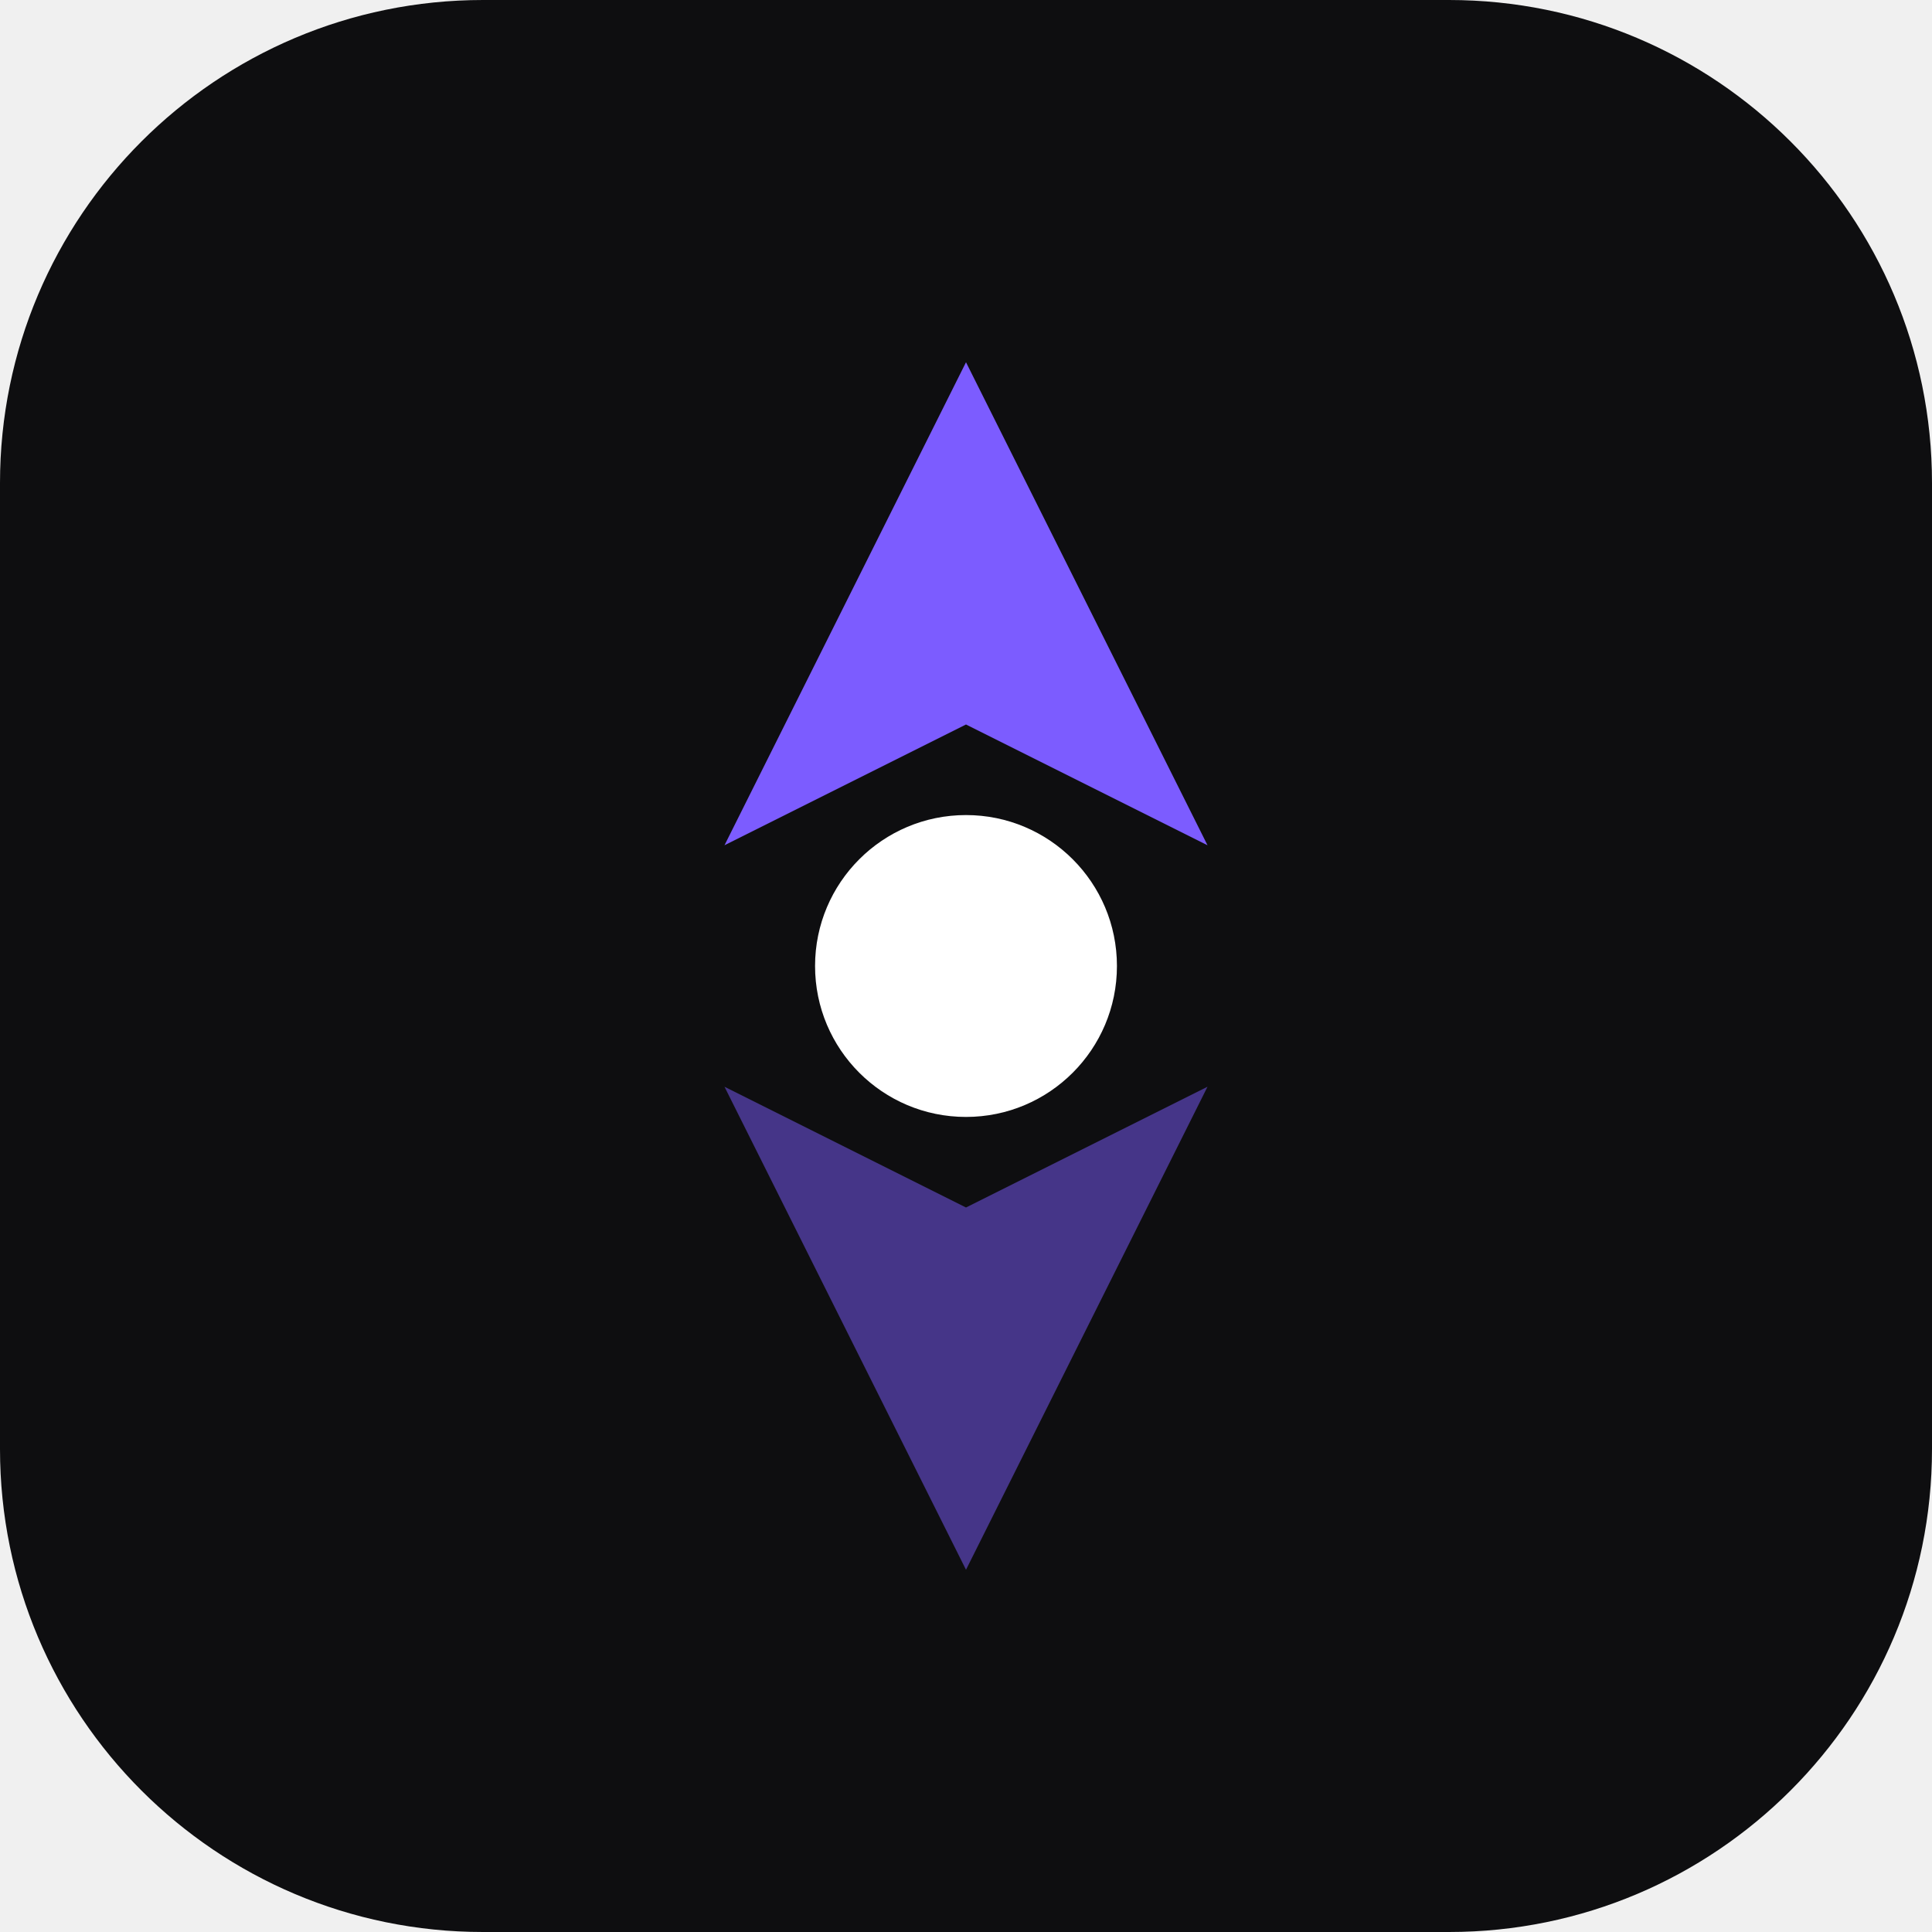
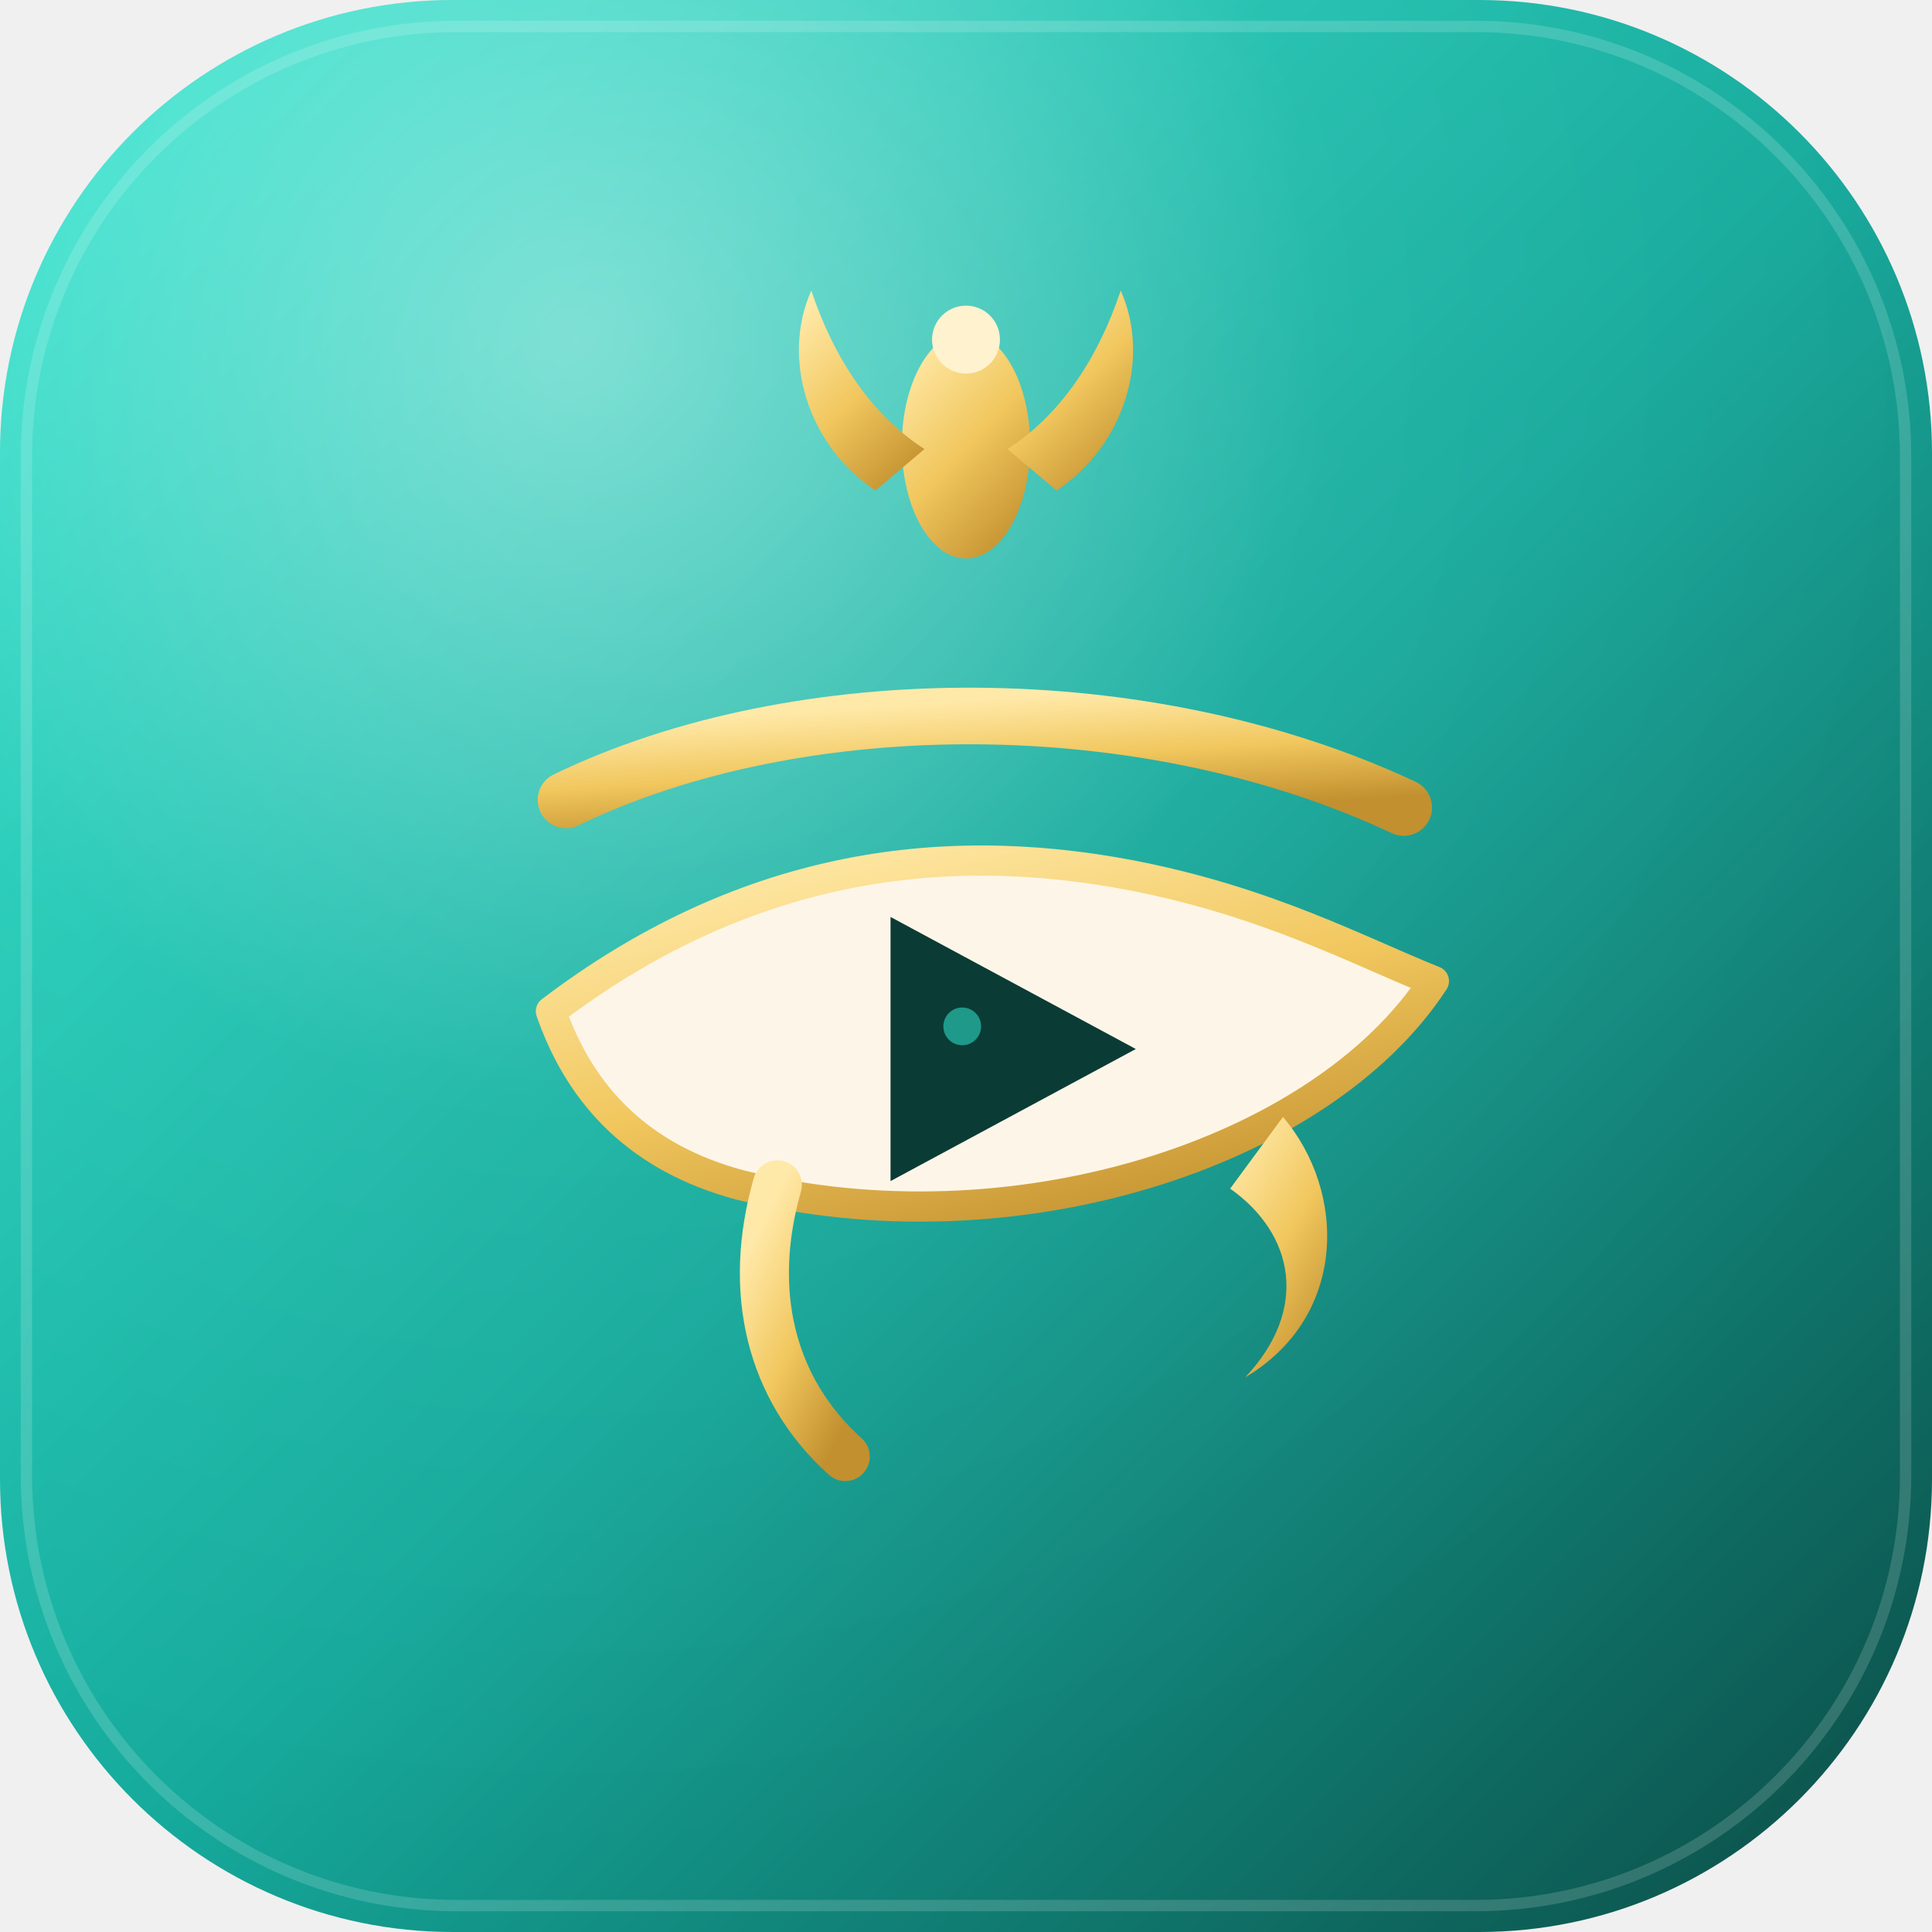
- <svg xmlns="http://www.w3.org/2000/svg" viewBox="0 0 64 64" fill="none">
-   <rect width="64" height="64" rx="16" fill="#0e0e10" />
-   <path d="M32 12 L40 28 L32 24 L24 28 Z" fill="#7c5cff" />
-   <path d="M32 52 L24 36 L32 40 L40 36 Z" fill="#7c5cff" opacity="0.5" />
-   <circle cx="32" cy="32" r="5" fill="#fff" />
+ <svg xmlns="http://www.w3.org/2000/svg" viewBox="0 0 512 512" role="img" aria-label="Osiris Watch">
+   <defs>
+     <linearGradient id="osirisG" x1="0" y1="0" x2="1" y2="1">
+       <stop offset="0" stop-color="#2ee6cf" />
+       <stop offset="0.52" stop-color="#15a99b" />
+       <stop offset="1" stop-color="#0b4a44" />
+     </linearGradient>
+     <linearGradient id="osirisGold" x1="0.2" y1="0" x2="0.8" y2="1">
+       <stop offset="0" stop-color="#ffe9a8" />
+       <stop offset="0.5" stop-color="#f1c75e" />
+       <stop offset="1" stop-color="#c2902f" />
+     </linearGradient>
+     <radialGradient id="osirisShine" cx="0.3" cy="0.18" r="0.78">
+       <stop offset="0" stop-color="#ffffff" stop-opacity="0.42" />
+       <stop offset="0.5" stop-color="#ffffff" stop-opacity="0.05" />
+       <stop offset="1" stop-color="#ffffff" stop-opacity="0" />
+     </radialGradient>
+   </defs>
+   <rect width="512" height="512" rx="120" fill="url(#osirisG)" />
+   <rect width="512" height="512" rx="120" fill="url(#osirisShine)" />
+   <rect x="7" y="7" width="498" height="498" rx="114" fill="none" stroke="#ffffff" stroke-opacity="0.16" stroke-width="3" />
+   <g fill="url(#osirisGold)">
+     <ellipse cx="256" cy="118" rx="17" ry="30" />
+     <path d="M232 130 C214 118 207 95 215 77 C221 95 231 110 245 119 Z" />
+     <path d="M280 130 C298 118 305 95 297 77 C291 95 281 110 267 119 Z" />
+     <circle cx="256" cy="90" r="9" fill="#fff2cf" />
+   </g>
+   <path d="M150 212 C212 182 304 182 372 214" fill="none" stroke="url(#osirisGold)" stroke-width="15" stroke-linecap="round" />
+   <path d="M146 268 C196 230 248 222 300 232 C336 239 360 252 380 260 C350 306 268 332 196 314 C170 307 154 291 146 268 Z" fill="#fdf6e8" stroke="url(#osirisGold)" stroke-width="8" stroke-linejoin="round" />
+   <path d="M236 243 L236 313 L301 278 Z" fill="#0b3b35" />
+   <circle cx="255" cy="272" r="5" fill="#2ee6cf" opacity="0.55" />
+   <path d="M206 314 C198 342 204 368 224 386" fill="none" stroke="url(#osirisGold)" stroke-width="13" stroke-linecap="round" />
+   <path d="M340 296 C357 316 357 349 330 365 C347 347 343 327 326 315 Z" fill="url(#osirisGold)" />
</svg>
